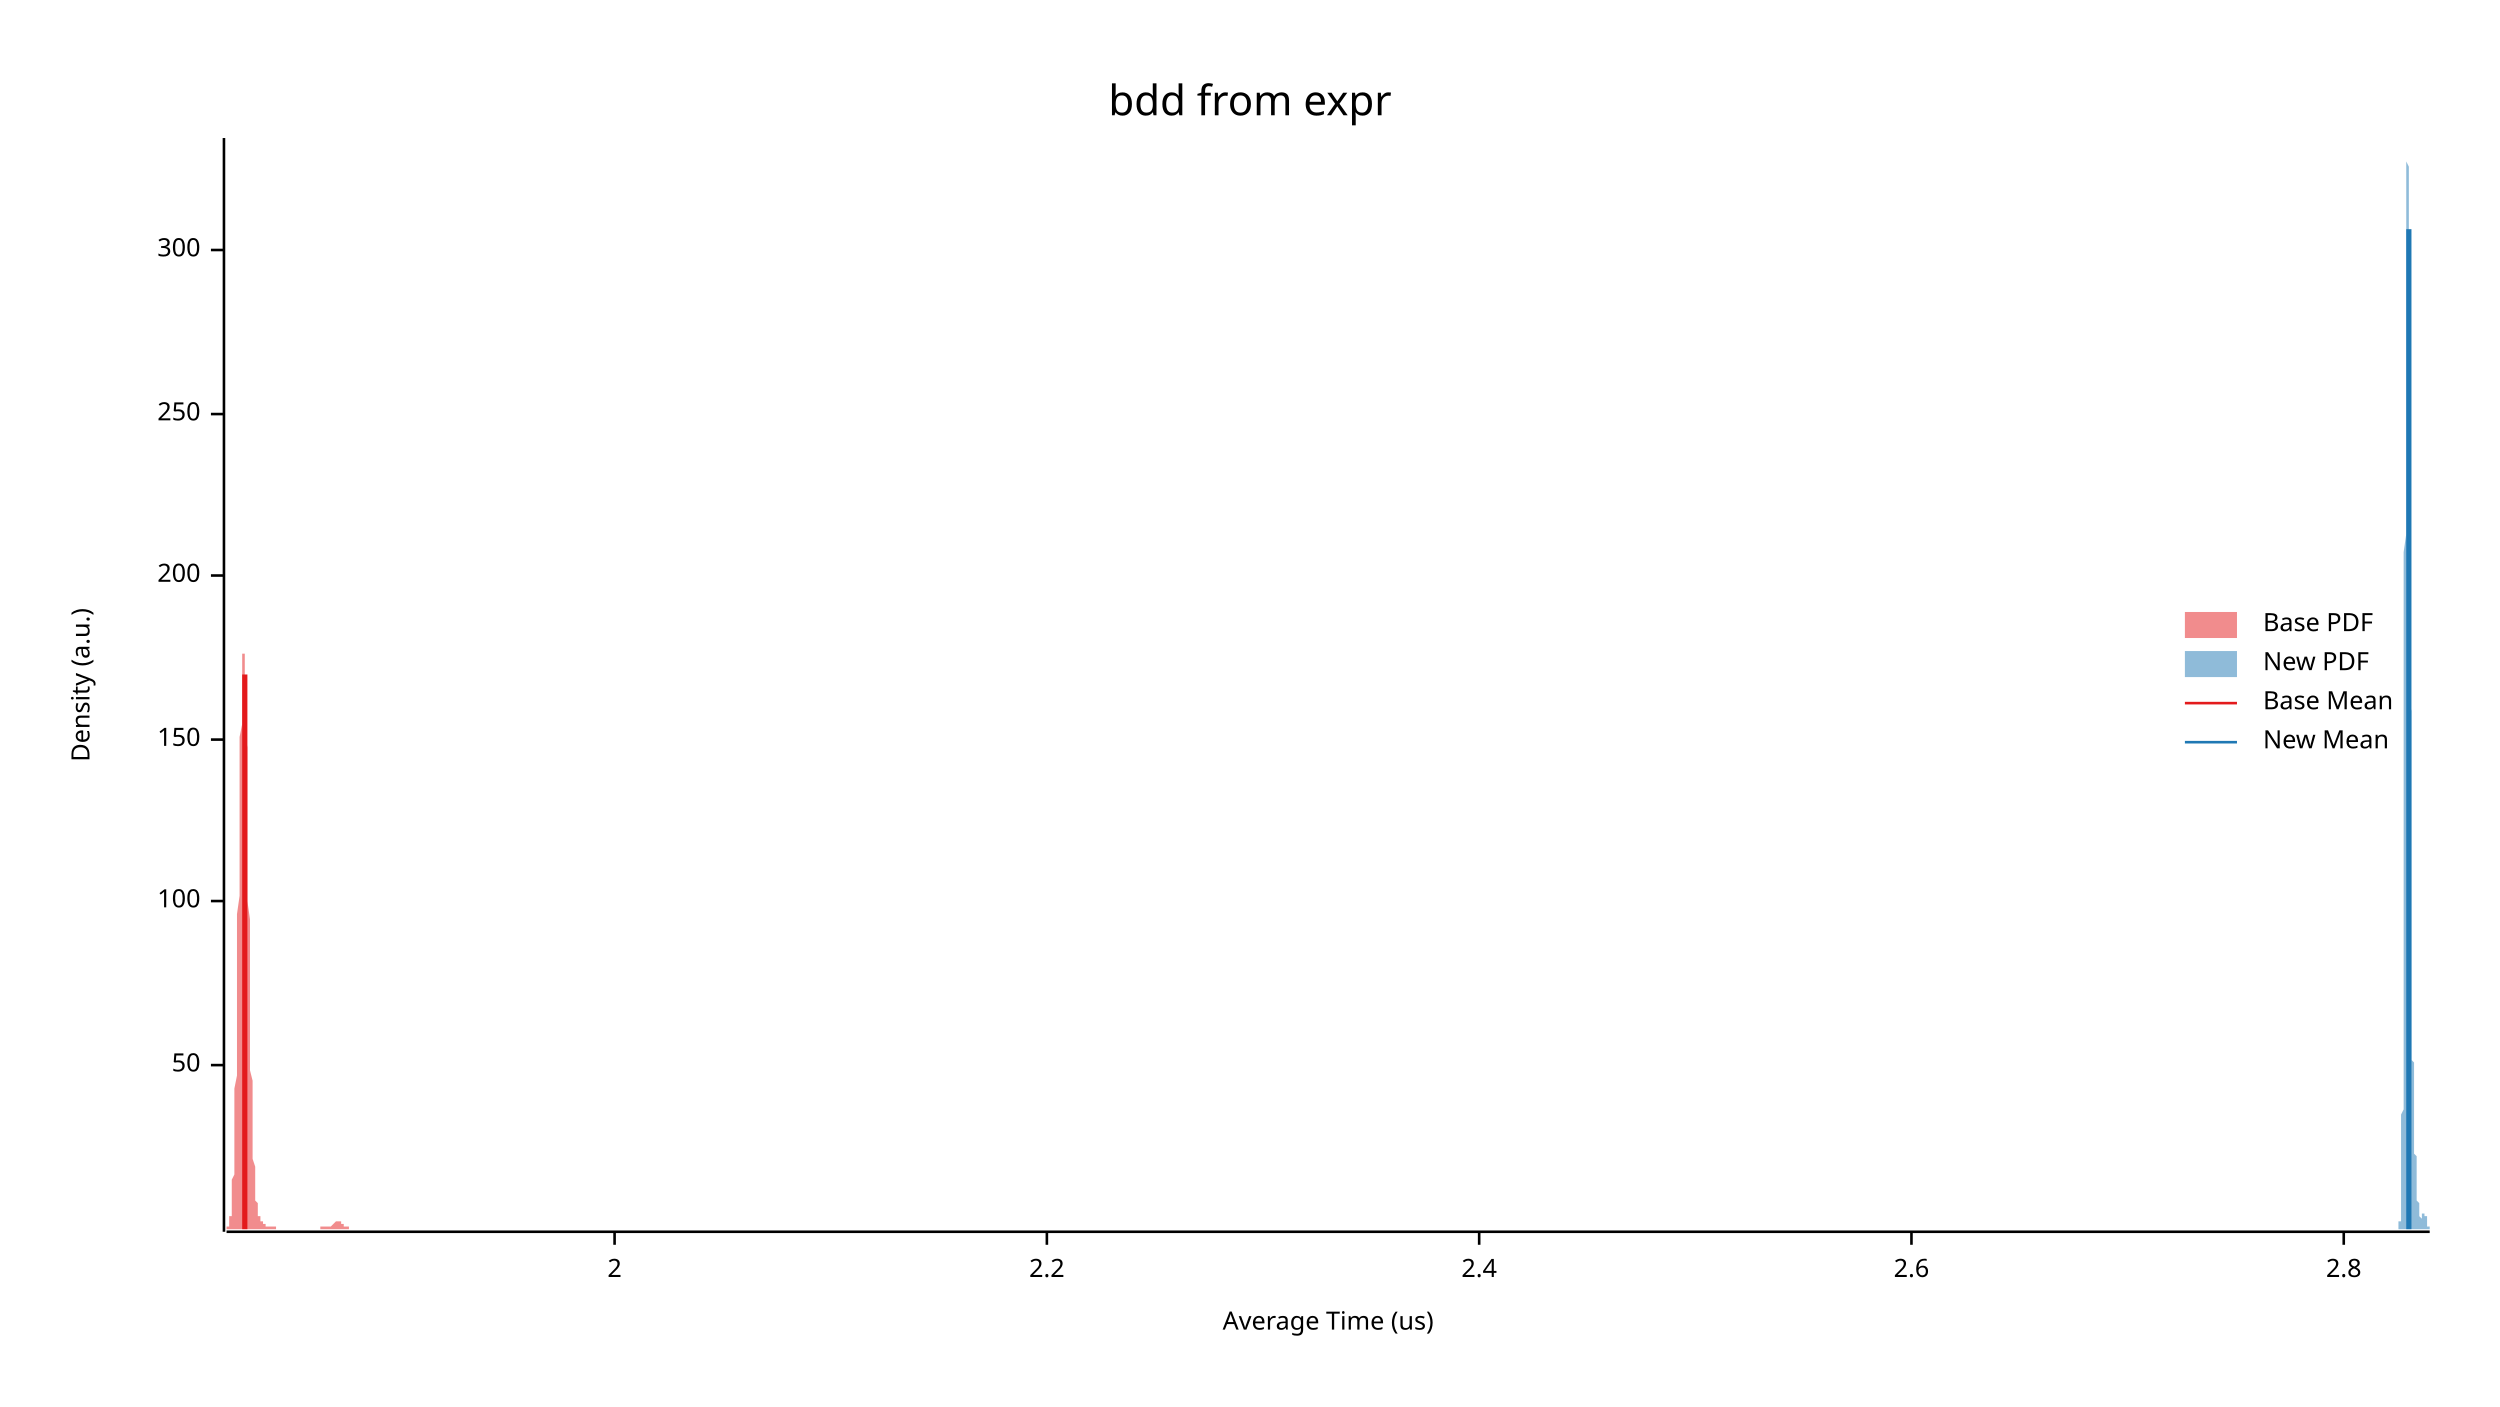
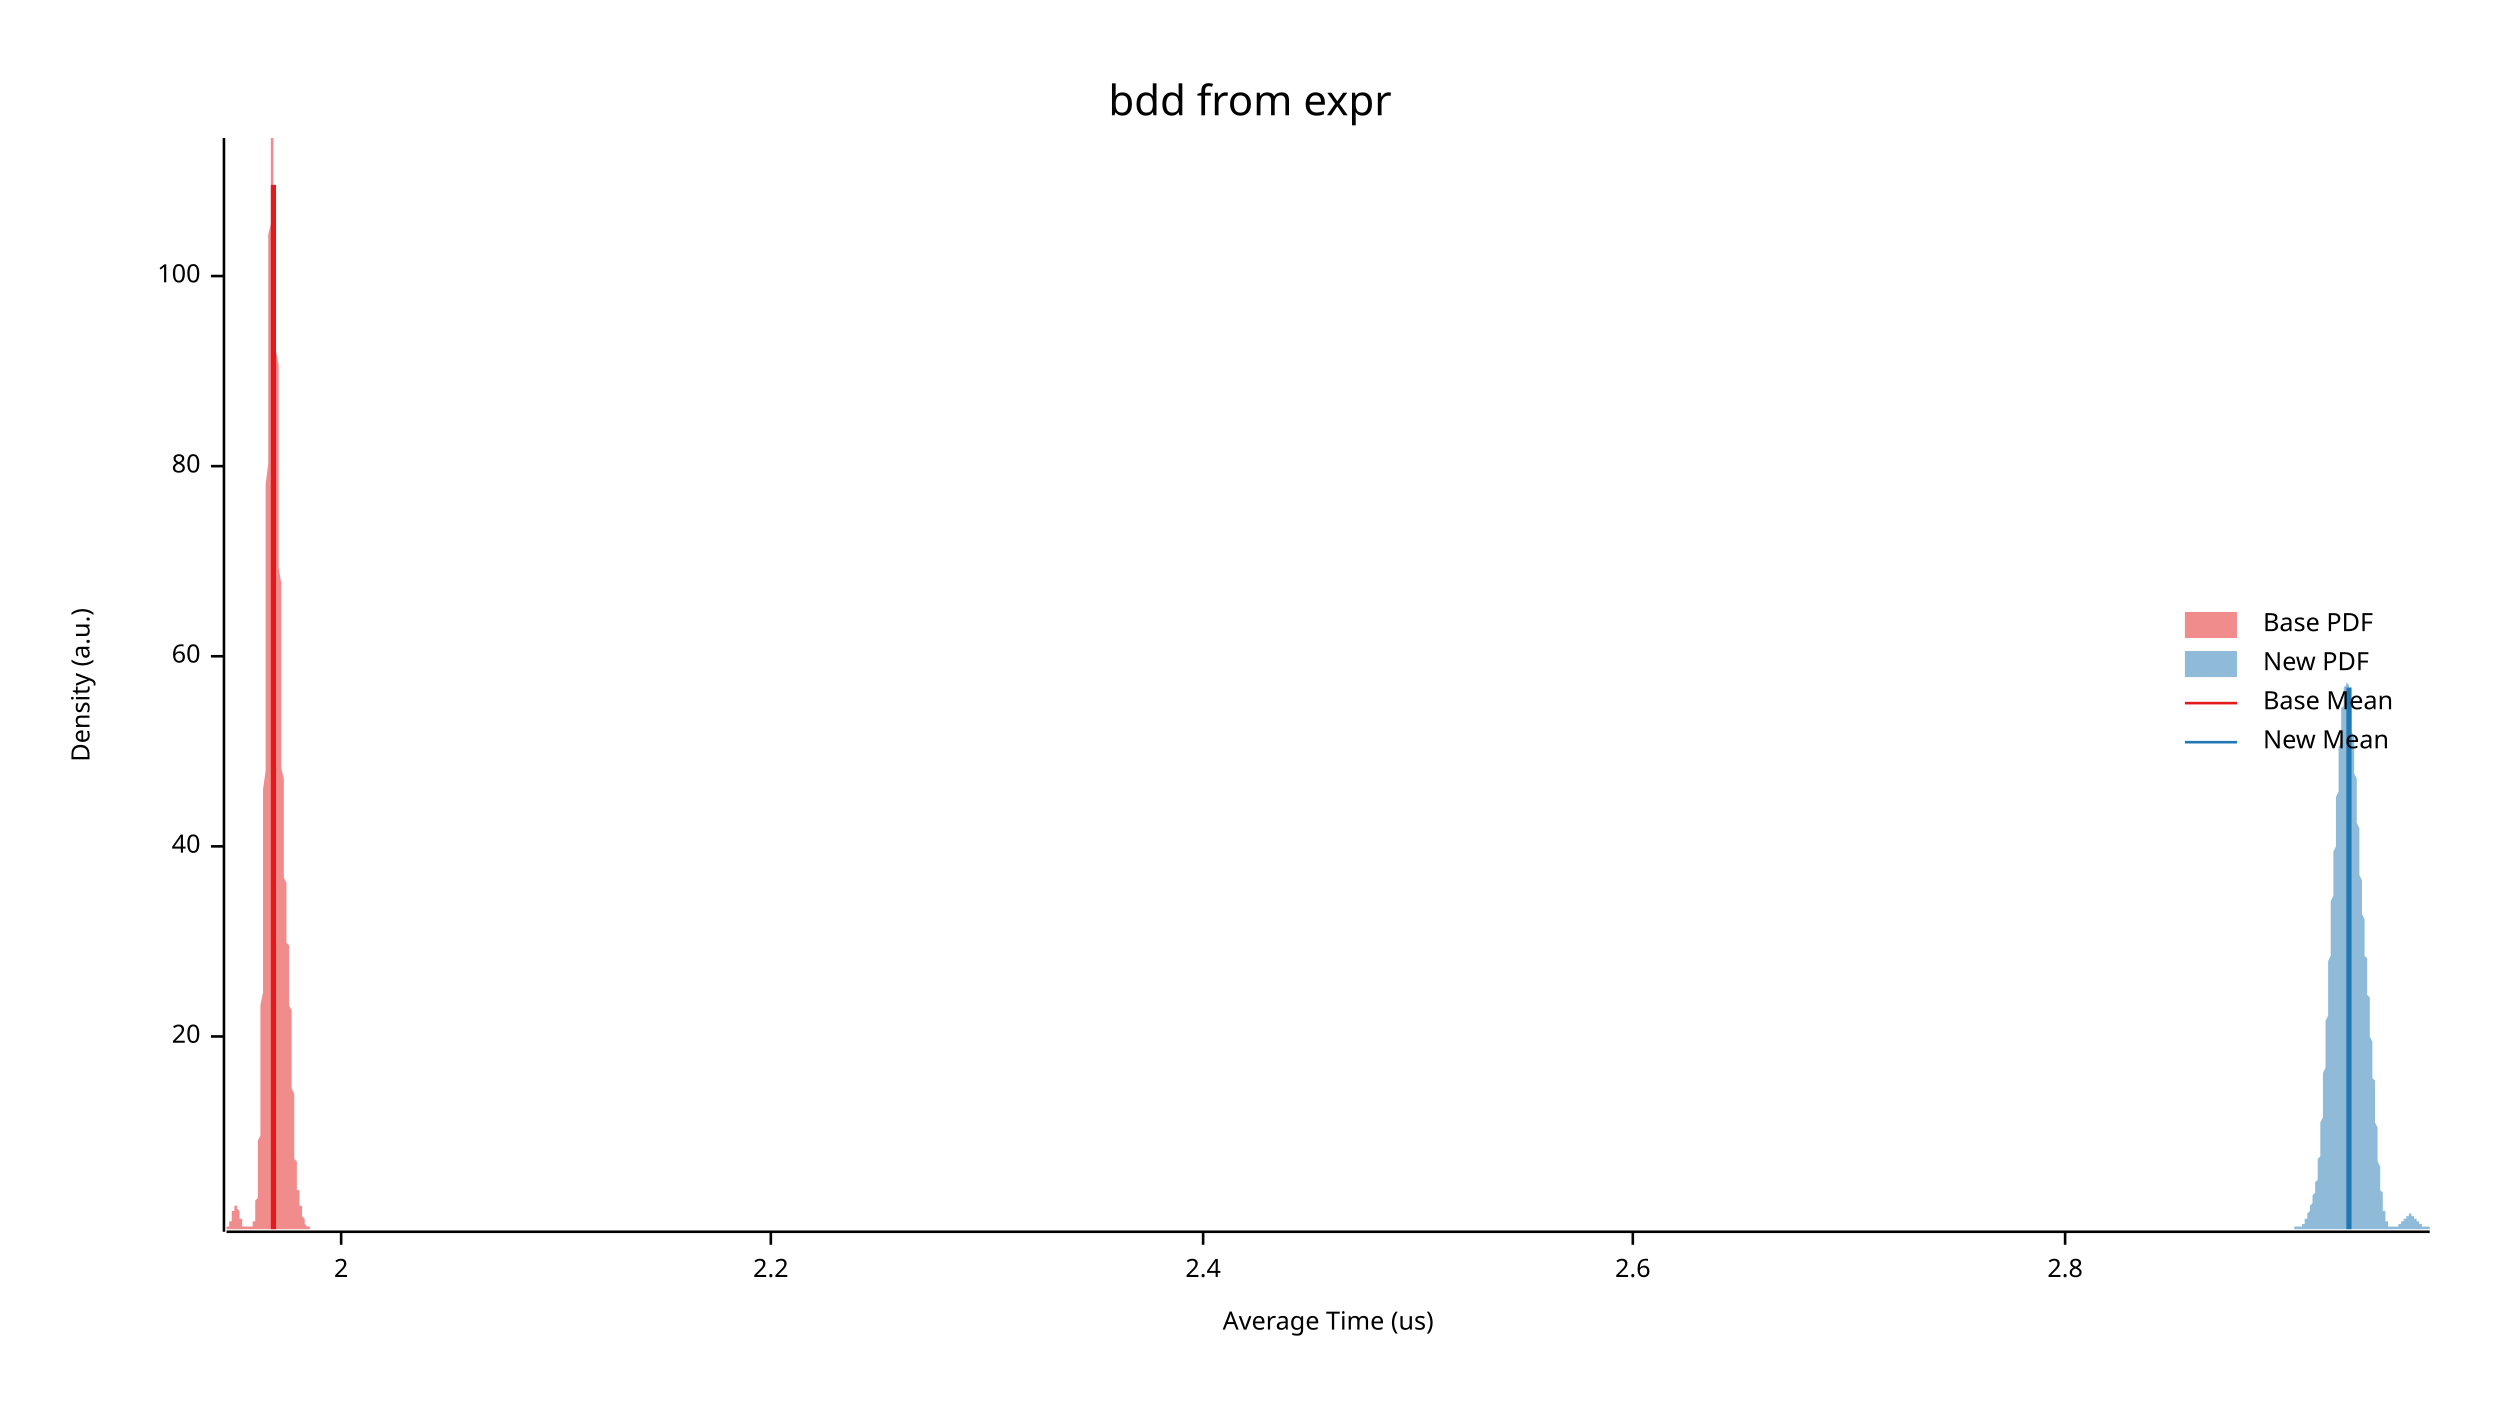
<svg xmlns="http://www.w3.org/2000/svg" width="960" height="540" viewBox="0 0 960 540">
  <text x="480" y="32" dy="0.76em" text-anchor="middle" font-family="sans-serif" font-size="16.129" opacity="1" fill="#000000">
bdd from expr
</text>
  <text x="27" y="263" dy="0.76em" text-anchor="middle" font-family="sans-serif" font-size="9.677" opacity="1" fill="#000000" transform="rotate(270, 27, 263)">
Density (a.u.)
</text>
  <text x="510" y="513" dy="-0.5ex" text-anchor="middle" font-family="sans-serif" font-size="9.677" opacity="1" fill="#000000">
Average Time (us)
</text>
  <polyline fill="none" opacity="1" stroke="#000000" stroke-width="1" points="86,53 86,473 " />
-   <text x="77" y="409" dy="0.5ex" text-anchor="end" font-family="sans-serif" font-size="9.677" opacity="1" fill="#000000">
- 50
+   <text x="77" y="398" dy="0.5ex" text-anchor="end" font-family="sans-serif" font-size="9.677" opacity="1" fill="#000000">
+ 20
</text>
-   <polyline fill="none" opacity="1" stroke="#000000" stroke-width="1" points="81,409 86,409 " />
-   <text x="77" y="346" dy="0.5ex" text-anchor="end" font-family="sans-serif" font-size="9.677" opacity="1" fill="#000000">
+   <polyline fill="none" opacity="1" stroke="#000000" stroke-width="1" points="81,398 86,398 " />
+   <text x="77" y="325" dy="0.5ex" text-anchor="end" font-family="sans-serif" font-size="9.677" opacity="1" fill="#000000">
+ 40
+ </text>
+   <polyline fill="none" opacity="1" stroke="#000000" stroke-width="1" points="81,325 86,325 " />
+   <text x="77" y="252" dy="0.5ex" text-anchor="end" font-family="sans-serif" font-size="9.677" opacity="1" fill="#000000">
+ 60
+ </text>
+   <polyline fill="none" opacity="1" stroke="#000000" stroke-width="1" points="81,252 86,252 " />
+   <text x="77" y="179" dy="0.5ex" text-anchor="end" font-family="sans-serif" font-size="9.677" opacity="1" fill="#000000">
+ 80
+ </text>
+   <polyline fill="none" opacity="1" stroke="#000000" stroke-width="1" points="81,179 86,179 " />
+   <text x="77" y="106" dy="0.5ex" text-anchor="end" font-family="sans-serif" font-size="9.677" opacity="1" fill="#000000">
100
</text>
-   <polyline fill="none" opacity="1" stroke="#000000" stroke-width="1" points="81,346 86,346 " />
-   <text x="77" y="284" dy="0.5ex" text-anchor="end" font-family="sans-serif" font-size="9.677" opacity="1" fill="#000000">
- 150
- </text>
-   <polyline fill="none" opacity="1" stroke="#000000" stroke-width="1" points="81,284 86,284 " />
-   <text x="77" y="221" dy="0.5ex" text-anchor="end" font-family="sans-serif" font-size="9.677" opacity="1" fill="#000000">
- 200
- </text>
-   <polyline fill="none" opacity="1" stroke="#000000" stroke-width="1" points="81,221 86,221 " />
-   <text x="77" y="159" dy="0.5ex" text-anchor="end" font-family="sans-serif" font-size="9.677" opacity="1" fill="#000000">
- 250
- </text>
-   <polyline fill="none" opacity="1" stroke="#000000" stroke-width="1" points="81,159 86,159 " />
-   <text x="77" y="96" dy="0.5ex" text-anchor="end" font-family="sans-serif" font-size="9.677" opacity="1" fill="#000000">
- 300
- </text>
-   <polyline fill="none" opacity="1" stroke="#000000" stroke-width="1" points="81,96 86,96 " />
+   <polyline fill="none" opacity="1" stroke="#000000" stroke-width="1" points="81,106 86,106 " />
  <polyline fill="none" opacity="1" stroke="#000000" stroke-width="1" points="87,473 933,473 " />
-   <text x="236" y="483" dy="0.76em" text-anchor="middle" font-family="sans-serif" font-size="9.677" opacity="1" fill="#000000">
+   <text x="131" y="483" dy="0.76em" text-anchor="middle" font-family="sans-serif" font-size="9.677" opacity="1" fill="#000000">
2
</text>
-   <polyline fill="none" opacity="1" stroke="#000000" stroke-width="1" points="236,473 236,478 " />
-   <text x="402" y="483" dy="0.76em" text-anchor="middle" font-family="sans-serif" font-size="9.677" opacity="1" fill="#000000">
+   <polyline fill="none" opacity="1" stroke="#000000" stroke-width="1" points="131,473 131,478 " />
+   <text x="296" y="483" dy="0.76em" text-anchor="middle" font-family="sans-serif" font-size="9.677" opacity="1" fill="#000000">
2.2
</text>
-   <polyline fill="none" opacity="1" stroke="#000000" stroke-width="1" points="402,473 402,478 " />
-   <text x="568" y="483" dy="0.76em" text-anchor="middle" font-family="sans-serif" font-size="9.677" opacity="1" fill="#000000">
+   <polyline fill="none" opacity="1" stroke="#000000" stroke-width="1" points="296,473 296,478 " />
+   <text x="462" y="483" dy="0.76em" text-anchor="middle" font-family="sans-serif" font-size="9.677" opacity="1" fill="#000000">
2.4
</text>
-   <polyline fill="none" opacity="1" stroke="#000000" stroke-width="1" points="568,473 568,478 " />
-   <text x="734" y="483" dy="0.76em" text-anchor="middle" font-family="sans-serif" font-size="9.677" opacity="1" fill="#000000">
+   <polyline fill="none" opacity="1" stroke="#000000" stroke-width="1" points="462,473 462,478 " />
+   <text x="627" y="483" dy="0.76em" text-anchor="middle" font-family="sans-serif" font-size="9.677" opacity="1" fill="#000000">
2.6
</text>
-   <polyline fill="none" opacity="1" stroke="#000000" stroke-width="1" points="734,473 734,478 " />
-   <text x="900" y="483" dy="0.76em" text-anchor="middle" font-family="sans-serif" font-size="9.677" opacity="1" fill="#000000">
+   <polyline fill="none" opacity="1" stroke="#000000" stroke-width="1" points="627,473 627,478 " />
+   <text x="793" y="483" dy="0.76em" text-anchor="middle" font-family="sans-serif" font-size="9.677" opacity="1" fill="#000000">
2.8
</text>
-   <polyline fill="none" opacity="1" stroke="#000000" stroke-width="1" points="900,473 900,478 " />
-   <polygon opacity="0.5" fill="#E31A1C" points="87,471 87,471 87,471 87,471 87,471 87,471 87,471 87,471 87,471 87,471 87,471 88,471 88,470 88,470 88,470 88,470 88,469 88,469 88,468 88,468 88,467 89,467 89,466 89,465 89,464 89,463 89,462 89,460 89,459 89,457 89,455 89,453 90,451 90,448 90,445 90,442 90,439 90,435 90,432 90,427 90,423 90,418 91,413 91,408 91,403 91,397 91,391 91,385 91,378 91,372 91,365 91,358 91,351 92,344 92,336 92,329 92,322 92,315 92,308 92,302 92,295 92,289 92,283 93,278 93,273 93,268 93,264 93,260 93,257 93,255 93,253 93,252 93,251 94,251 94,251 94,253 94,254 94,257 94,260 94,263 94,267 94,271 94,276 94,281 95,287 95,293 95,299 95,305 95,312 95,319 95,325 95,332 95,339 95,346 96,353 96,359 96,366 96,372 96,378 96,384 96,390 96,395 96,401 96,406 96,411 97,415 97,419 97,424 97,427 97,431 97,434 97,437 97,440 97,443 97,445 98,448 98,450 98,452 98,453 98,455 98,456 98,458 98,459 98,460 98,461 99,462 99,463 99,463 99,464 99,464 99,465 99,465 99,466 99,466 99,466 99,467 100,467 100,467 100,467 100,468 100,468 100,468 100,468 100,468 100,469 100,469 101,469 101,469 101,469 101,469 101,469 101,469 101,470 101,470 101,470 101,470 101,470 102,470 102,470 102,470 102,470 102,470 102,471 102,471 102,471 102,471 102,471 103,471 103,471 103,471 103,471 103,471 103,471 103,471 103,471 103,471 103,471 104,471 104,471 104,471 104,471 104,471 104,471 104,471 104,471 104,471 104,471 104,471 105,471 105,471 105,471 105,471 105,471 105,471 105,471 105,471 105,471 105,471 106,471 106,471 106,471 106,471 106,471 106,471 106,472 106,472 106,472 106,472 106,472 107,472 107,472 107,472 107,472 107,472 107,472 107,472 107,472 107,472 107,472 108,472 108,472 108,472 108,472 108,472 108,472 108,472 108,472 108,472 108,472 109,472 109,472 109,472 109,472 109,472 109,472 109,472 109,472 109,472 109,472 109,472 110,472 110,472 110,472 110,472 110,472 110,472 110,472 110,472 110,472 110,472 111,472 111,472 111,472 111,472 111,472 111,472 111,472 111,472 111,472 111,472 111,472 112,472 112,472 112,472 112,472 112,472 112,472 112,472 112,472 112,472 112,472 113,472 113,472 113,472 113,472 113,472 113,472 113,472 113,472 113,472 113,472 114,472 114,472 114,472 114,472 114,472 114,472 114,472 114,472 114,472 114,472 114,472 115,472 115,472 115,472 115,472 115,472 115,472 115,472 115,472 115,472 115,472 116,472 116,472 116,472 116,472 116,472 116,472 116,472 116,472 116,472 116,472 116,472 117,472 117,472 117,472 117,472 117,472 117,472 117,472 117,472 117,472 117,472 118,472 118,472 118,472 118,472 118,472 118,472 118,472 118,472 118,472 118,472 118,472 119,472 119,472 119,472 119,472 119,472 119,472 119,472 119,472 119,472 119,472 120,472 120,472 120,472 120,472 120,472 120,472 120,472 120,472 120,472 120,472 121,472 121,472 121,472 121,472 121,472 121,472 121,472 121,472 121,472 121,472 121,472 122,472 122,472 122,472 122,472 122,472 122,472 122,472 122,472 122,472 122,472 123,472 123,472 123,472 123,472 123,472 123,472 123,472 123,472 123,472 123,471 123,471 124,471 124,471 124,471 124,471 124,471 124,471 124,471 124,471 124,471 124,471 125,471 125,471 125,471 125,471 125,471 125,471 125,471 125,471 125,471 125,471 126,471 126,471 126,471 126,471 126,471 126,471 126,471 126,471 126,471 126,471 126,471 127,471 127,471 127,471 127,471 127,471 127,471 127,471 127,471 127,471 127,471 128,470 128,470 128,470 128,470 128,470 128,470 128,470 128,470 128,470 128,470 128,470 129,469 129,469 129,469 129,469 129,469 129,469 129,469 129,469 129,469 129,469 130,469 130,469 130,469 130,469 130,469 130,469 130,469 130,469 130,469 130,469 131,469 131,469 131,469 131,469 131,470 131,470 131,470 131,470 131,470 131,470 131,470 132,470 132,470 132,470 132,470 132,471 132,471 132,471 132,471 132,471 132,471 133,471 133,471 133,471 133,471 133,471 133,471 133,471 133,471 133,471 133,471 133,471 134,471 134,471 134,471 134,471 134,471 134,471 134,471 134,471 134,471 134,471 134,472 87,472 " />
-   <polygon opacity="0.5" fill="#1F78B4" points="921,471 921,471 921,471 921,471 921,471 921,471 921,471 921,471 921,471 921,471 921,471 921,471 921,471 921,471 921,471 921,471 921,471 921,471 921,471 921,470 921,470 921,470 921,470 921,470 921,470 921,470 921,469 922,469 922,469 922,469 922,468 922,468 922,468 922,468 922,467 922,467 922,466 922,466 922,466 922,465 922,465 922,464 922,463 922,463 922,462 922,461 922,461 922,460 922,459 922,458 922,457 922,456 922,455 922,454 922,453 922,452 922,451 922,449 922,448 922,447 922,445 922,444 922,442 922,440 922,438 922,436 922,434 922,432 922,430 922,428 923,426 923,423 923,420 923,418 923,415 923,412 923,409 923,406 923,403 923,399 923,396 923,392 923,388 923,384 923,380 923,376 923,372 923,367 923,362 923,358 923,353 923,348 923,342 923,337 923,331 923,326 923,320 923,314 923,308 923,302 923,295 923,289 923,282 923,276 923,269 923,262 923,255 923,248 923,241 923,234 923,226 923,219 923,212 924,205 924,197 924,190 924,183 924,176 924,169 924,162 924,155 924,148 924,141 924,135 924,128 924,122 924,116 924,110 924,105 924,99 924,94 924,89 924,85 924,80 924,76 924,73 924,69 924,66 924,63 924,60 924,58 924,56 924,55 924,53 924,53 924,53 924,53 924,53 924,53 924,53 924,53 924,54 924,56 924,58 924,60 924,62 925,64 925,67 925,70 925,73 925,77 925,80 925,84 925,88 925,92 925,97 925,101 925,106 925,110 925,115 925,120 925,125 925,130 925,136 925,141 925,146 925,152 925,157 925,163 925,168 925,174 925,179 925,185 925,190 925,196 925,201 925,207 925,212 925,218 925,223 925,228 925,234 925,239 925,244 925,249 925,254 925,259 925,264 925,269 926,273 926,278 926,282 926,287 926,291 926,295 926,300 926,304 926,308 926,312 926,316 926,319 926,323 926,327 926,330 926,334 926,337 926,341 926,344 926,347 926,351 926,354 926,357 926,360 926,363 926,366 926,369 926,371 926,374 926,377 926,380 926,382 926,385 926,387 926,390 926,392 926,394 926,396 926,399 926,401 926,403 926,405 926,407 927,408 927,410 927,412 927,414 927,415 927,417 927,418 927,420 927,421 927,422 927,423 927,425 927,426 927,427 927,428 927,429 927,430 927,430 927,431 927,432 927,433 927,433 927,434 927,435 927,435 927,436 927,436 927,437 927,437 927,438 927,438 927,438 927,439 927,439 927,440 927,440 927,441 927,441 927,441 927,442 927,442 927,443 927,443 928,444 928,444 928,445 928,445 928,446 928,446 928,447 928,447 928,448 928,448 928,449 928,449 928,450 928,451 928,451 928,452 928,452 928,453 928,453 928,454 928,454 928,455 928,455 928,456 928,456 928,457 928,457 928,458 928,458 928,458 928,459 928,459 928,459 928,460 928,460 928,460 928,460 928,461 928,461 928,461 928,461 928,461 928,461 929,462 929,462 929,462 929,462 929,462 929,462 929,462 929,462 929,462 929,462 929,462 929,462 929,462 929,463 929,463 929,463 929,463 929,463 929,463 929,463 929,463 929,463 929,463 929,464 929,464 929,464 929,464 929,464 929,465 929,465 929,465 929,465 929,465 929,466 929,466 929,466 929,466 929,466 929,467 929,467 929,467 929,467 929,467 930,468 930,468 930,468 930,468 930,468 930,468 930,469 930,469 930,469 930,469 930,469 930,469 930,469 930,469 930,469 930,469 930,469 930,469 930,469 930,469 930,469 930,469 930,469 930,469 930,469 930,469 930,469 930,469 930,469 930,468 930,468 930,468 930,468 930,468 930,468 930,467 930,467 930,467 930,467 930,467 930,466 930,466 930,466 931,466 931,466 931,465 931,465 931,465 931,465 931,465 931,464 931,464 931,464 931,464 931,464 931,464 931,464 931,464 931,464 931,464 931,464 931,464 931,464 931,464 931,464 931,464 931,464 931,464 931,464 931,464 931,464 931,464 931,464 931,465 931,465 931,465 931,465 931,465 931,466 931,466 931,466 931,466 931,466 931,467 931,467 931,467 932,467 932,467 932,468 932,468 932,468 932,468 932,468 932,469 932,469 932,469 932,469 932,469 932,469 932,470 932,470 932,470 932,470 932,470 932,470 932,470 932,470 932,471 932,471 932,471 932,471 932,471 932,471 932,471 932,471 932,471 932,471 932,471 932,471 932,471 932,471 932,471 932,471 932,471 932,471 932,471 932,471 932,471 933,471 933,472 921,472 " />
-   <polyline fill="none" opacity="1" stroke="#E31A1C" stroke-width="2" points="94,472 94,259 " />
-   <polyline fill="none" opacity="1" stroke="#1F78B4" stroke-width="2" points="925,472 925,88 " />
+   <polyline fill="none" opacity="1" stroke="#000000" stroke-width="1" points="793,473 793,478 " />
+   <polygon opacity="0.5" fill="#E31A1C" points="87,471 87,471 87,471 87,471 87,471 87,471 87,471 87,471 87,471 87,471 87,471 87,471 87,471 87,471 87,471 87,471 88,471 88,471 88,471 88,471 88,470 88,470 88,470 88,470 88,470 88,470 88,470 88,469 88,469 88,469 88,469 89,469 89,468 89,468 89,468 89,468 89,468 89,467 89,467 89,467 89,467 89,466 89,466 89,466 89,465 89,465 89,465 90,465 90,464 90,464 90,464 90,464 90,464 90,463 90,463 90,463 90,463 90,463 90,463 90,463 90,463 90,463 91,463 91,463 91,463 91,463 91,463 91,463 91,463 91,463 91,463 91,463 91,463 91,464 91,464 91,464 91,464 91,464 92,465 92,465 92,465 92,465 92,466 92,466 92,466 92,467 92,467 92,467 92,467 92,468 92,468 92,468 92,468 93,468 93,469 93,469 93,469 93,469 93,469 93,470 93,470 93,470 93,470 93,470 93,470 93,470 93,471 93,471 93,471 94,471 94,471 94,471 94,471 94,471 94,471 94,471 94,471 94,471 94,471 94,471 94,471 94,471 94,471 94,471 95,471 95,471 95,471 95,471 95,471 95,471 95,471 95,471 95,471 95,471 95,471 95,471 95,472 95,472 95,472 95,471 96,471 96,471 96,471 96,471 96,471 96,471 96,471 96,471 96,471 96,471 96,471 96,471 96,471 96,471 96,471 97,471 97,471 97,471 97,471 97,471 97,471 97,471 97,471 97,471 97,471 97,470 97,470 97,470 97,470 97,470 97,469 98,469 98,469 98,469 98,468 98,468 98,467 98,467 98,466 98,466 98,465 98,465 98,464 98,463 98,462 98,461 99,460 99,459 99,458 99,457 99,456 99,454 99,453 99,452 99,450 99,448 99,446 99,444 99,442 99,440 99,438 100,436 100,433 100,431 100,428 100,425 100,422 100,419 100,416 100,413 100,409 100,406 100,402 100,398 100,394 100,390 100,386 101,381 101,377 101,372 101,367 101,362 101,357 101,352 101,346 101,340 101,335 101,329 101,322 101,316 101,310 101,303 102,296 102,289 102,282 102,275 102,268 102,261 102,254 102,246 102,239 102,231 102,223 102,216 102,208 102,201 102,193 102,186 103,178 103,171 103,164 103,156 103,149 103,143 103,136 103,129 103,123 103,117 103,111 103,106 103,100 103,95 103,90 104,86 104,82 104,78 104,74 104,71 104,67 104,65 104,62 104,60 104,58 104,56 104,55 104,54 104,53 104,53 104,53 105,53 105,53 105,53 105,53 105,53 105,54 105,55 105,57 105,58 105,60 105,62 105,64 105,66 105,69 105,71 106,74 106,77 106,80 106,84 106,87 106,91 106,95 106,98 106,103 106,107 106,111 106,116 106,120 106,125 106,130 106,135 107,140 107,146 107,151 107,156 107,162 107,167 107,173 107,179 107,184 107,190 107,196 107,201 107,207 107,213 107,218 108,224 108,229 108,235 108,240 108,245 108,251 108,256 108,261 108,265 108,270 108,275 108,279 108,283 108,288 108,292 108,295 109,299 109,303 109,306 109,309 109,313 109,316 109,319 109,321 109,324 109,326 109,329 109,331 109,333 109,335 109,337 110,339 110,341 110,343 110,344 110,346 110,347 110,349 110,350 110,352 110,353 110,355 110,356 110,357 110,359 110,360 110,362 111,363 111,364 111,366 111,367 111,369 111,370 111,372 111,374 111,375 111,377 111,379 111,381 111,383 111,385 111,386 112,388 112,390 112,392 112,395 112,397 112,399 112,401 112,403 112,405 112,407 112,409 112,412 112,414 112,416 112,418 113,420 113,422 113,424 113,426 113,428 113,429 113,431 113,433 113,435 113,436 113,438 113,439 113,441 113,442 113,443 113,445 114,446 114,447 114,448 114,449 114,450 114,451 114,452 114,452 114,453 114,454 114,454 114,455 114,456 114,456 114,457 115,457 115,458 115,458 115,458 115,459 115,459 115,460 115,460 115,460 115,461 115,461 115,461 115,462 115,462 115,462 115,463 116,463 116,463 116,464 116,464 116,464 116,465 116,465 116,465 116,466 116,466 116,466 116,467 116,467 116,467 116,467 117,468 117,468 117,468 117,468 117,469 117,469 117,469 117,469 117,469 117,470 117,470 117,470 117,470 117,470 117,470 117,470 118,471 118,471 118,471 118,471 118,471 118,471 118,471 118,471 118,471 118,471 118,471 118,471 118,471 118,471 118,471 119,471 119,471 119,471 119,471 119,471 119,472 87,472 " />
+   <polygon opacity="0.5" fill="#1F78B4" points="881,471 881,471 881,471 881,471 882,471 882,471 882,471 882,471 882,471 882,471 882,471 882,471 882,471 883,471 883,471 883,471 883,471 883,471 883,471 883,471 883,471 883,471 883,471 884,471 884,471 884,471 884,470 884,470 884,470 884,470 884,470 884,470 884,470 885,470 885,469 885,469 885,469 885,469 885,469 885,469 885,468 885,468 885,468 886,468 886,468 886,467 886,467 886,467 886,467 886,466 886,466 886,466 887,465 887,465 887,465 887,465 887,464 887,464 887,464 887,463 887,463 887,463 888,462 888,462 888,462 888,461 888,461 888,460 888,460 888,460 888,459 888,459 889,458 889,458 889,457 889,457 889,456 889,456 889,455 889,454 889,454 890,453 890,452 890,451 890,451 890,450 890,449 890,448 890,447 890,446 890,445 891,444 891,442 891,441 891,440 891,438 891,437 891,436 891,434 891,432 891,431 892,429 892,427 892,426 892,424 892,422 892,420 892,418 892,416 892,414 892,412 893,410 893,408 893,405 893,403 893,401 893,399 893,396 893,394 893,392 894,390 894,387 894,385 894,383 894,380 894,378 894,376 894,373 894,371 894,369 895,367 895,364 895,362 895,360 895,358 895,355 895,353 895,351 895,349 895,346 896,344 896,342 896,340 896,338 896,336 896,333 896,331 896,329 896,327 897,325 897,323 897,320 897,318 897,316 897,314 897,312 897,310 897,308 897,306 898,304 898,302 898,300 898,298 898,296 898,294 898,292 898,290 898,288 898,287 899,285 899,283 899,282 899,280 899,278 899,277 899,276 899,274 899,273 899,272 900,271 900,269 900,268 900,267 900,267 900,266 900,265 900,264 900,264 901,263 901,263 901,263 901,262 901,262 901,262 901,262 901,262 901,262 901,262 902,263 902,263 902,263 902,264 902,264 902,265 902,266 902,267 902,267 902,268 903,269 903,270 903,272 903,273 903,274 903,275 903,277 903,278 903,280 903,281 904,283 904,284 904,286 904,288 904,289 904,291 904,293 904,295 904,297 905,299 905,301 905,302 905,304 905,306 905,308 905,310 905,312 905,314 905,316 906,318 906,320 906,322 906,324 906,326 906,328 906,330 906,332 906,334 906,336 907,338 907,339 907,341 907,343 907,345 907,346 907,348 907,350 907,351 908,353 908,355 908,356 908,358 908,359 908,361 908,362 908,364 908,365 908,367 909,368 909,370 909,371 909,373 909,374 909,376 909,377 909,379 909,380 909,382 910,383 910,385 910,386 910,388 910,390 910,391 910,393 910,394 910,396 910,398 911,400 911,401 911,403 911,405 911,406 911,408 911,410 911,412 911,414 912,415 912,417 912,419 912,421 912,422 912,424 912,426 912,428 912,429 912,431 913,433 913,434 913,436 913,438 913,439 913,441 913,442 913,444 913,445 913,446 914,448 914,449 914,450 914,452 914,453 914,454 914,455 914,456 914,457 915,458 915,459 915,460 915,461 915,461 915,462 915,463 915,463 915,464 915,465 916,465 916,466 916,466 916,467 916,467 916,467 916,468 916,468 916,468 916,469 917,469 917,469 917,469 917,470 917,470 917,470 917,470 917,470 917,470 917,471 918,471 918,471 918,471 918,471 918,471 918,471 918,471 918,471 918,471 919,471 919,471 919,471 919,471 919,471 919,471 919,471 919,471 919,471 919,471 920,471 920,471 920,471 920,471 920,471 920,471 920,471 920,471 920,471 920,471 921,471 921,471 921,471 921,471 921,471 921,471 921,470 921,470 921,470 921,470 922,470 922,470 922,470 922,470 922,470 922,470 922,469 922,469 922,469 923,469 923,469 923,469 923,469 923,469 923,468 923,468 923,468 923,468 923,468 924,468 924,468 924,468 924,467 924,467 924,467 924,467 924,467 924,467 924,467 925,467 925,467 925,467 925,467 925,467 925,466 925,466 925,466 925,466 926,466 926,466 926,466 926,466 926,467 926,467 926,467 926,467 926,467 926,467 927,467 927,467 927,467 927,467 927,467 927,468 927,468 927,468 927,468 927,468 928,468 928,468 928,468 928,469 928,469 928,469 928,469 928,469 928,469 928,469 929,469 929,470 929,470 929,470 929,470 929,470 929,470 929,470 929,470 930,470 930,470 930,471 930,471 930,471 930,471 930,471 930,471 930,471 930,471 931,471 931,471 931,471 931,471 931,471 931,471 931,471 931,471 931,471 931,471 932,471 932,471 932,471 932,471 932,471 932,471 932,471 932,471 932,471 933,471 933,472 881,472 " />
+   <polyline fill="none" opacity="1" stroke="#E31A1C" stroke-width="2" points="105,472 105,71 " />
+   <polyline fill="none" opacity="1" stroke="#1F78B4" stroke-width="2" points="902,472 902,264 " />
  <text x="869" y="235" dy="0.76em" text-anchor="start" font-family="sans-serif" font-size="9.677" opacity="1" fill="#000000">
Base PDF
</text>
  <text x="869" y="250" dy="0.76em" text-anchor="start" font-family="sans-serif" font-size="9.677" opacity="1" fill="#000000">
New PDF
</text>
  <text x="869" y="265" dy="0.76em" text-anchor="start" font-family="sans-serif" font-size="9.677" opacity="1" fill="#000000">
Base Mean
</text>
  <text x="869" y="280" dy="0.76em" text-anchor="start" font-family="sans-serif" font-size="9.677" opacity="1" fill="#000000">
New Mean
</text>
  <rect x="839" y="235" width="20" height="10" opacity="0.5" fill="#E31A1C" stroke="none" />
  <rect x="839" y="250" width="20" height="10" opacity="0.5" fill="#1F78B4" stroke="none" />
  <polyline fill="none" opacity="1" stroke="#E31A1C" stroke-width="1" points="839,270 859,270 " />
  <polyline fill="none" opacity="1" stroke="#1F78B4" stroke-width="1" points="839,285 859,285 " />
</svg>
